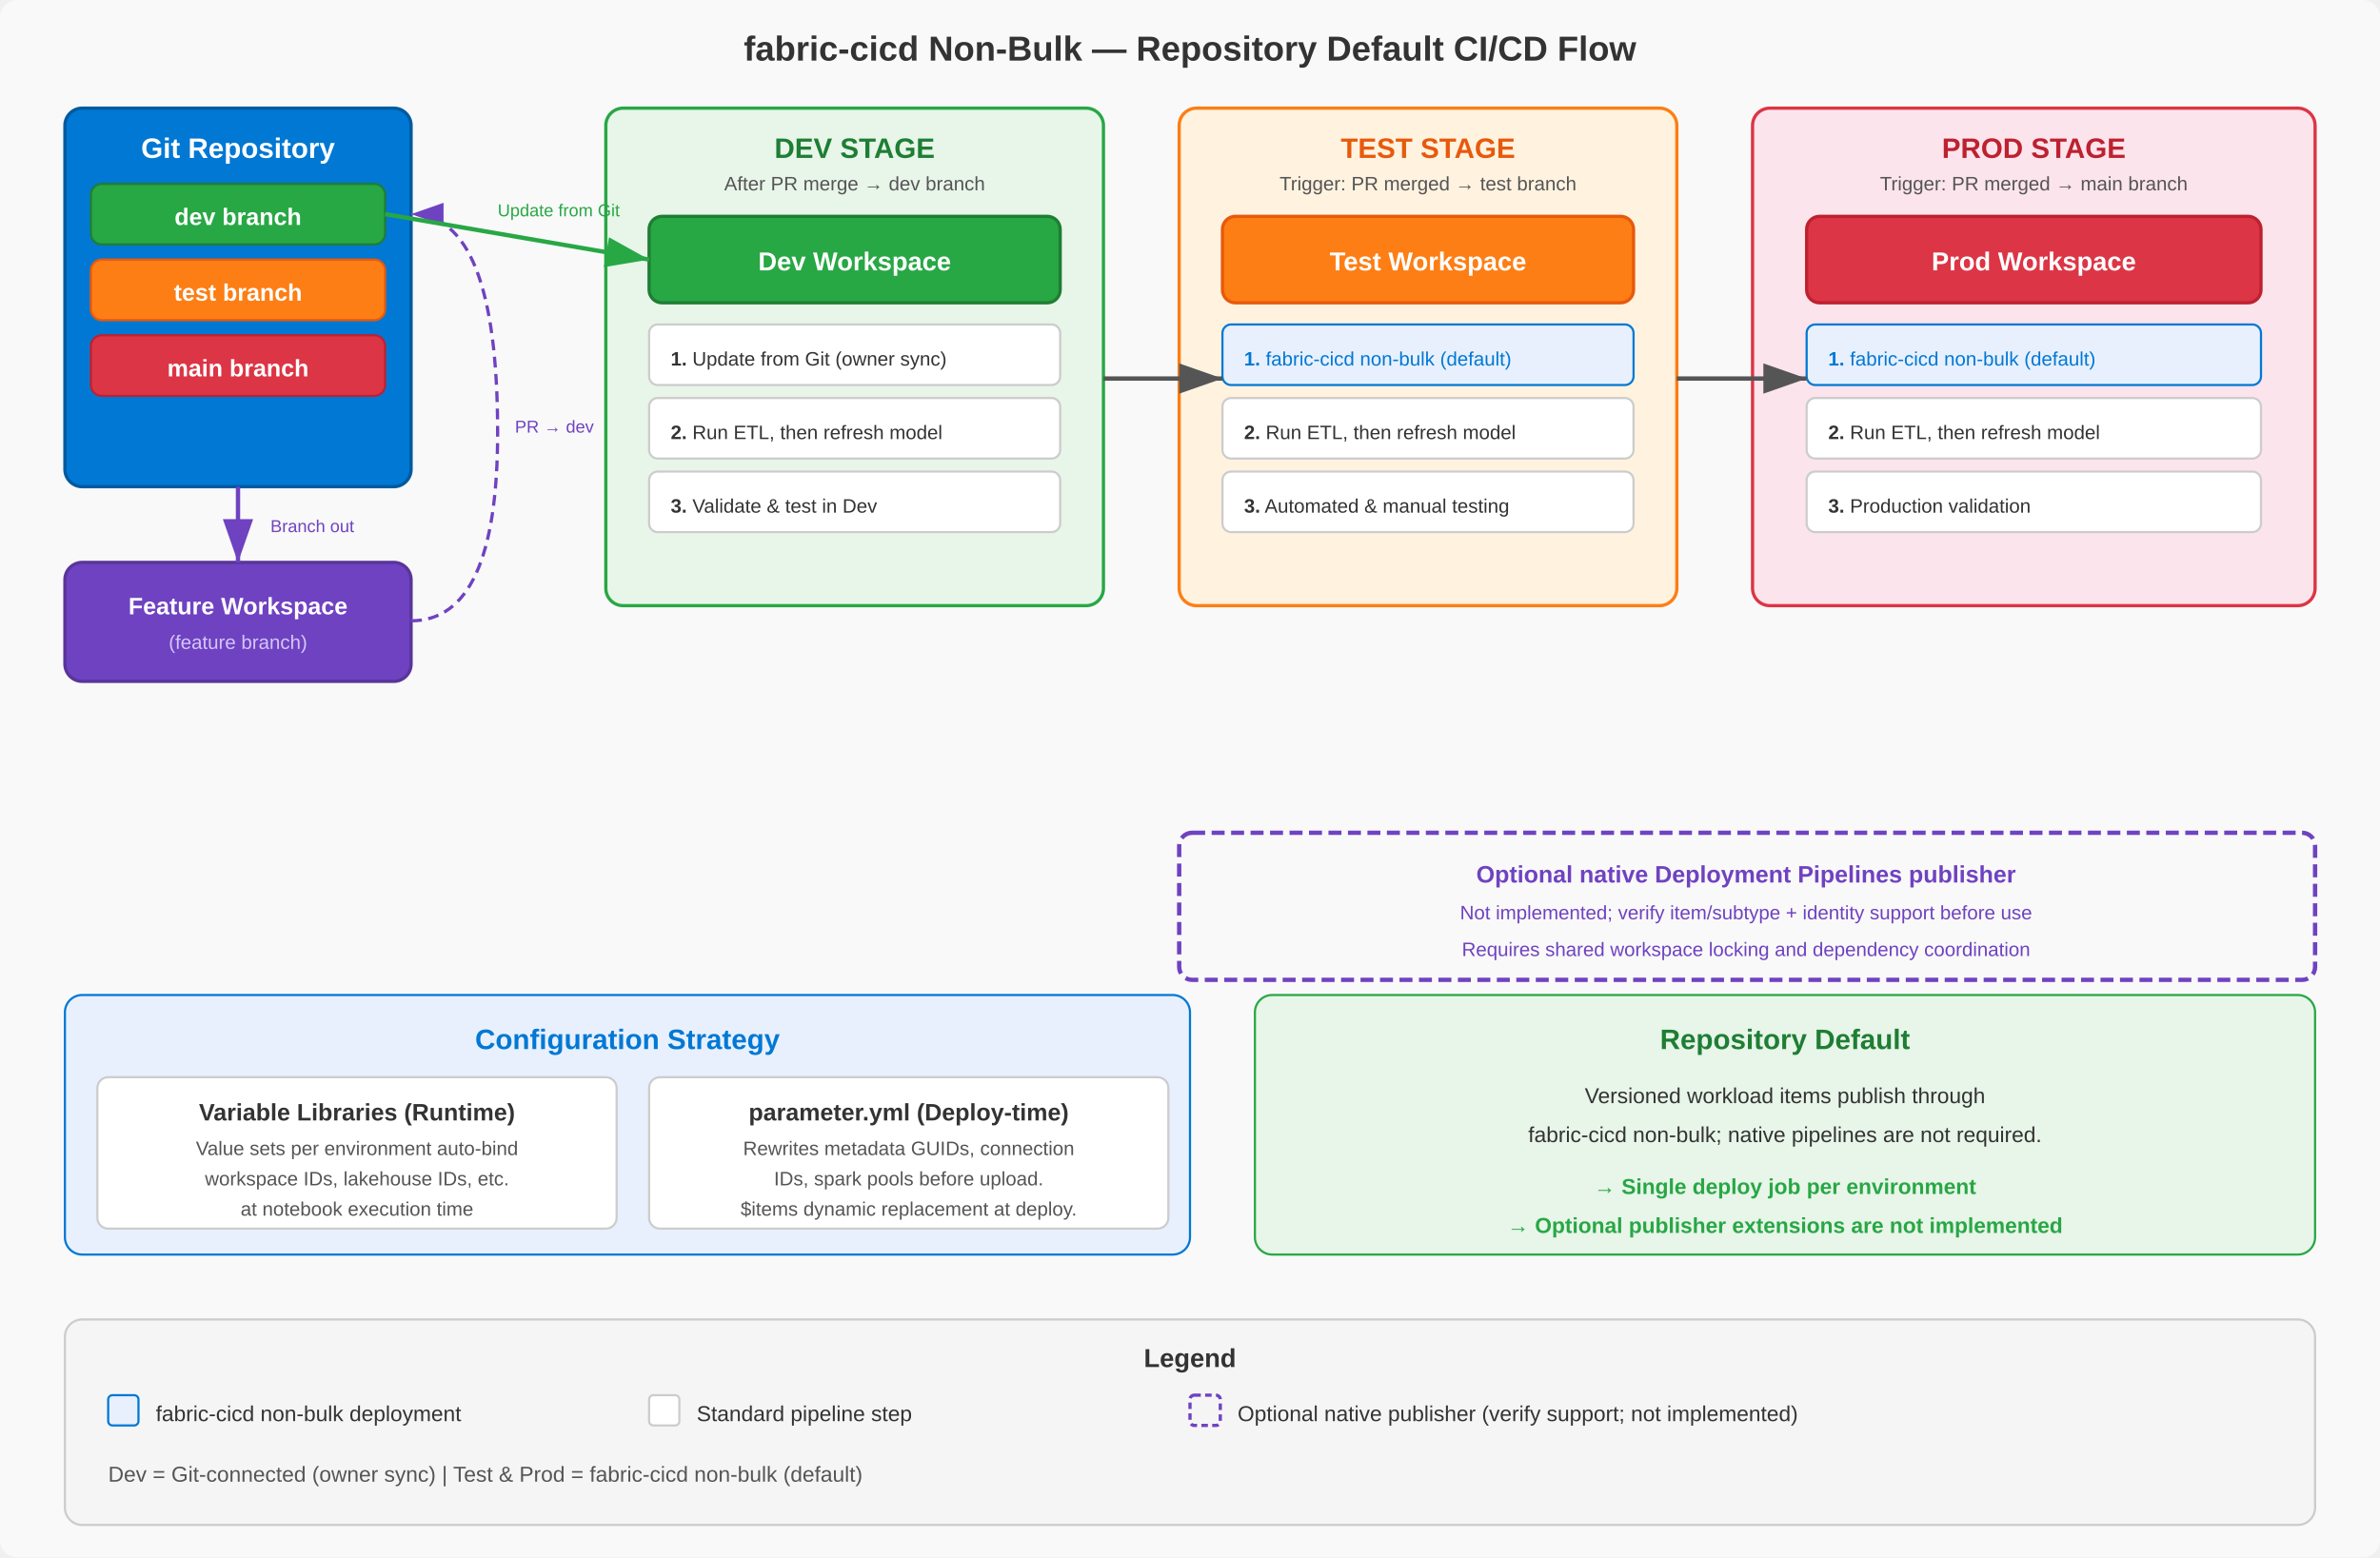
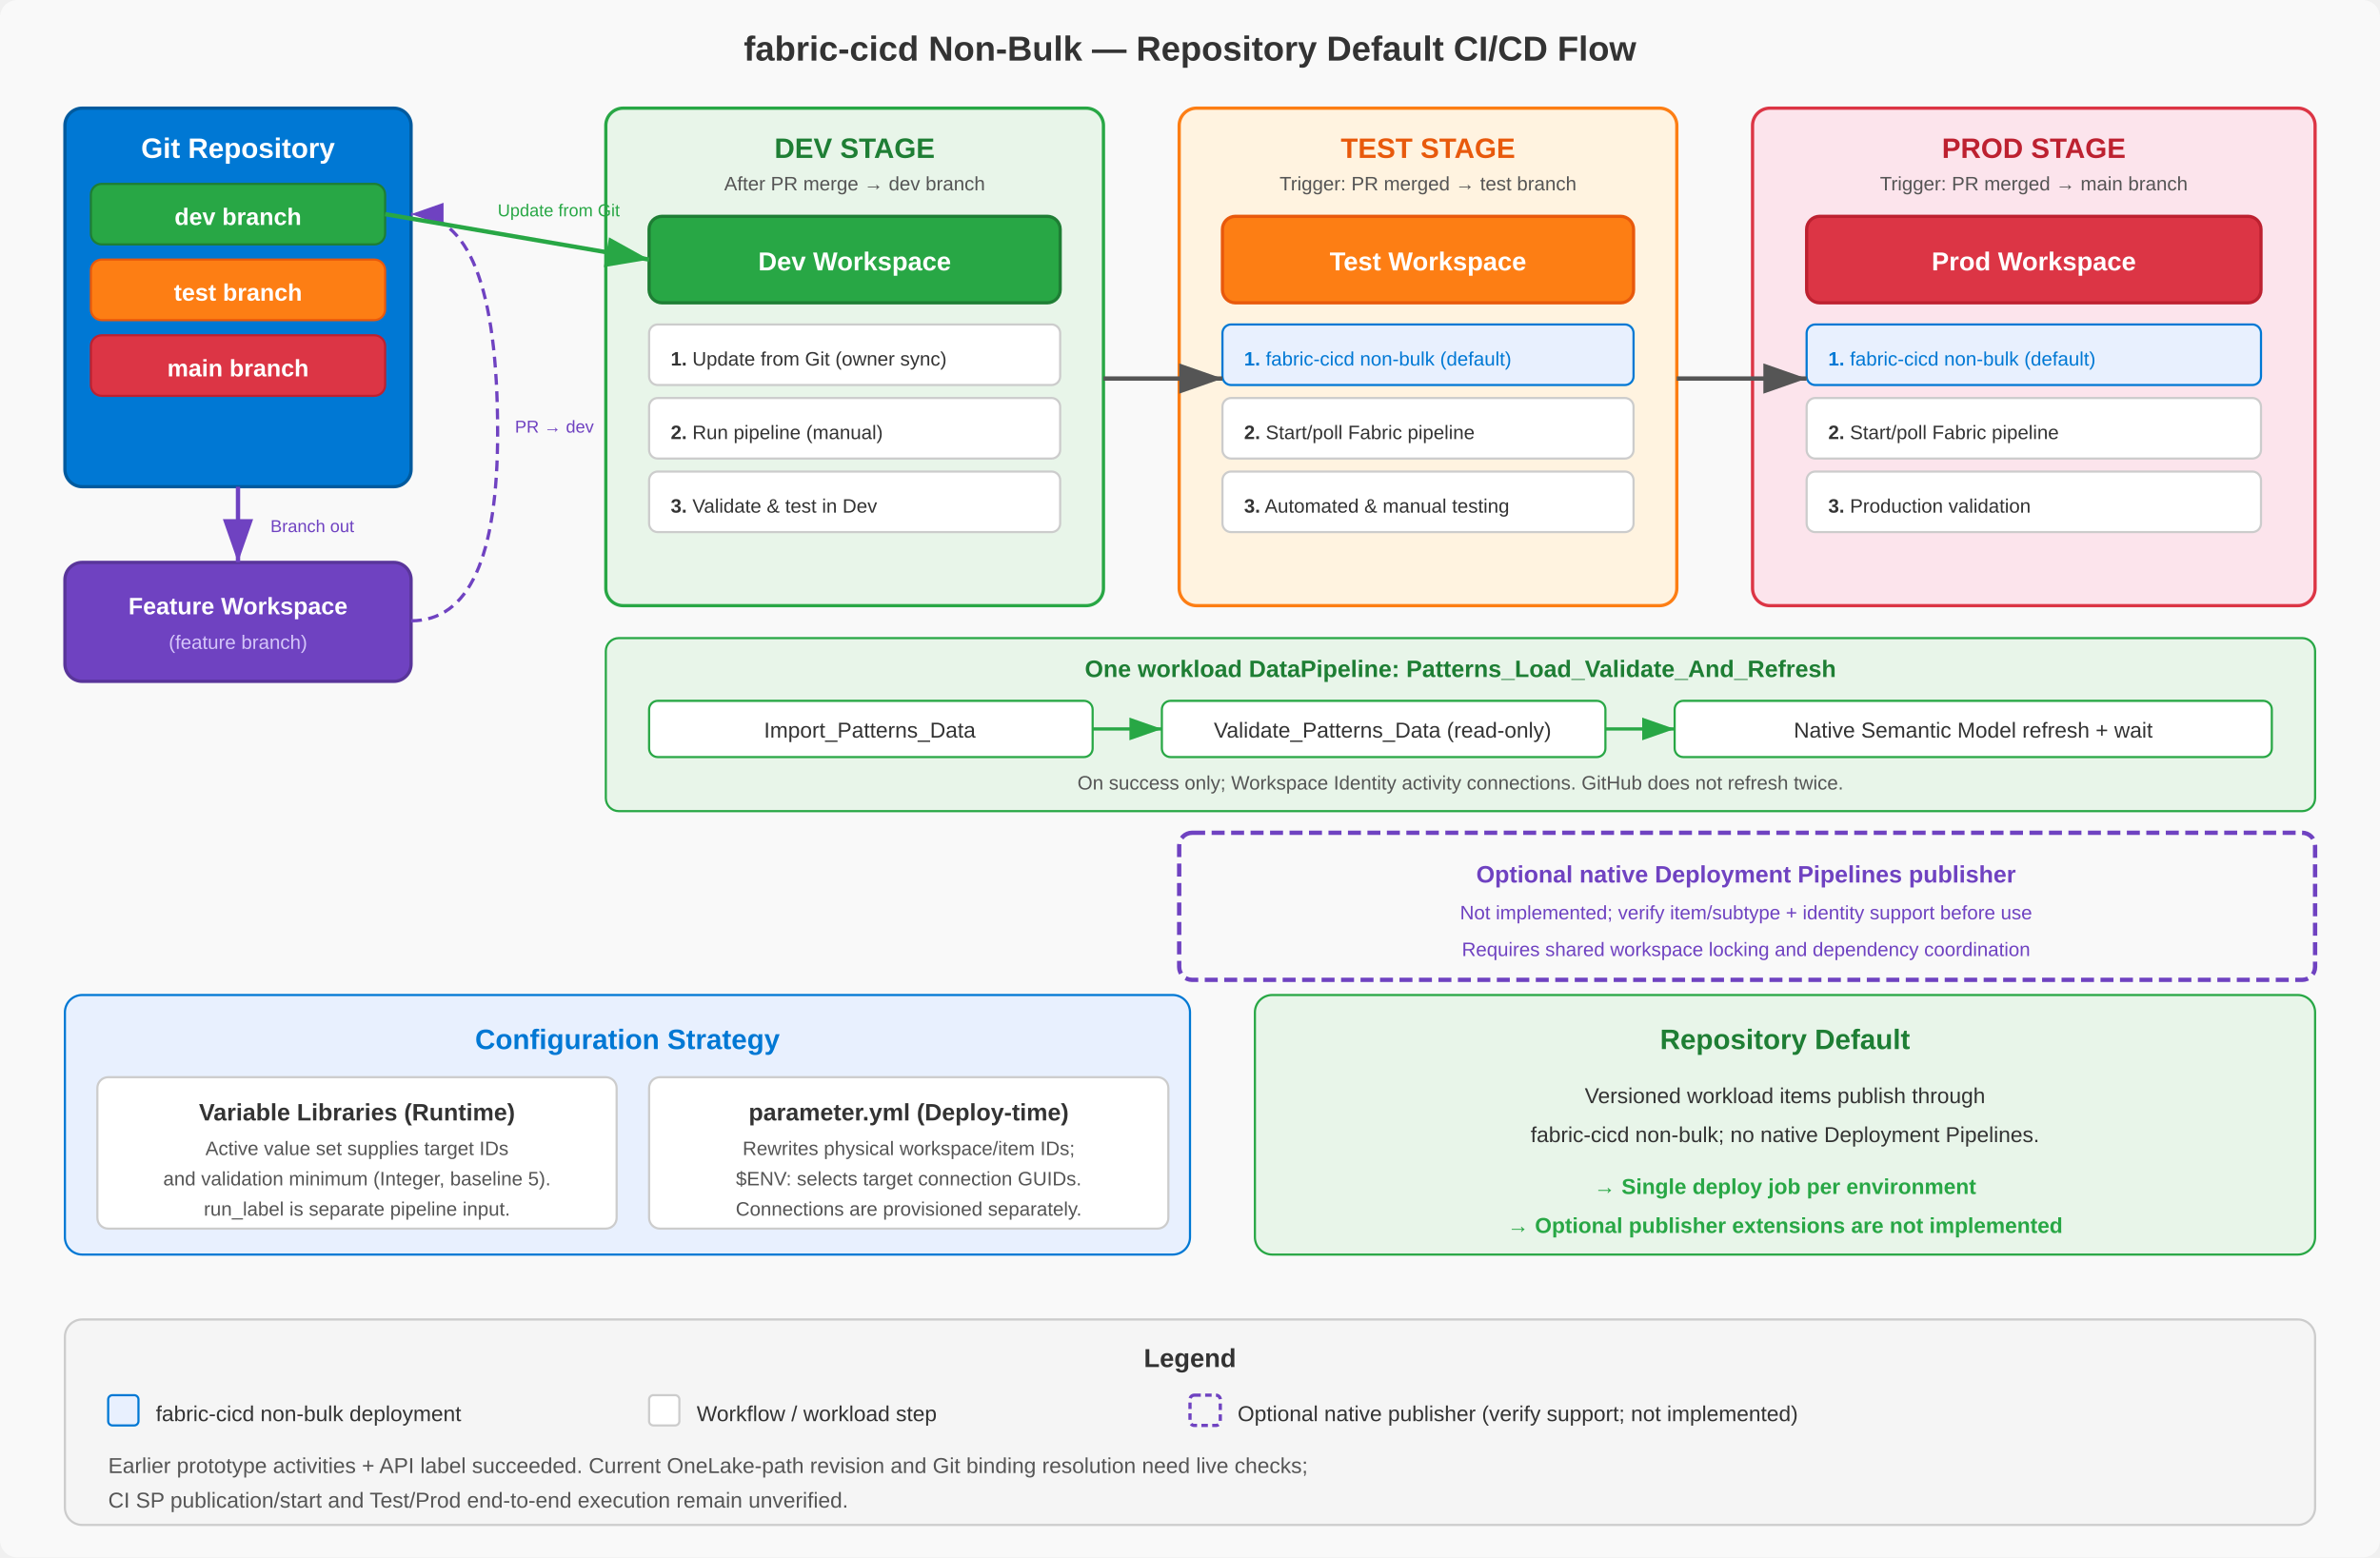
<svg xmlns="http://www.w3.org/2000/svg" viewBox="0 0 1100 720" font-family="Segoe UI, Arial, sans-serif">
  <rect width="1100" height="720" fill="#f9f9f9" rx="8" />
  <text x="550" y="28" text-anchor="middle" font-size="16" font-weight="bold" fill="#333">fabric-cicd Non-Bulk — Repository Default CI/CD Flow</text>
  <rect x="30" y="50" width="160" height="175" rx="8" fill="#0078d4" stroke="#005a9e" stroke-width="1.5" />
  <text x="110" y="73" text-anchor="middle" font-size="13" fill="#fff" font-weight="bold">Git Repository</text>
  <rect x="42" y="85" width="136" height="28" rx="5" fill="#28a745" stroke="#1e7e34" stroke-width="1" />
  <text x="110" y="104" text-anchor="middle" font-size="11" fill="#fff" font-weight="bold">dev branch</text>
  <rect x="42" y="120" width="136" height="28" rx="5" fill="#fd7e14" stroke="#e8590c" stroke-width="1" />
  <text x="110" y="139" text-anchor="middle" font-size="11" fill="#fff" font-weight="bold">test branch</text>
  <rect x="42" y="155" width="136" height="28" rx="5" fill="#dc3545" stroke="#bd2130" stroke-width="1" />
  <text x="110" y="174" text-anchor="middle" font-size="11" fill="#fff" font-weight="bold">main branch</text>
  <rect x="30" y="260" width="160" height="55" rx="8" fill="#6f42c1" stroke="#59359a" stroke-width="1.5" />
  <text x="110" y="284" text-anchor="middle" font-size="11" fill="#fff" font-weight="bold">Feature Workspace</text>
  <text x="110" y="300" text-anchor="middle" font-size="9" fill="#d4c5f9">(feature branch)</text>
  <line x1="110" y1="225" x2="110" y2="260" stroke="#6f42c1" stroke-width="2" marker-end="url(#arrowPurple)" />
  <text x="125" y="246" font-size="8" fill="#6f42c1">Branch out</text>
  <path d="M 190 287 Q 230 287 230 200 Q 230 99 190 99" fill="none" stroke="#6f42c1" stroke-width="1.5" stroke-dasharray="5,3" marker-end="url(#arrowPurple)" />
  <text x="238" y="200" font-size="8" fill="#6f42c1">PR → dev</text>
  <rect x="280" y="50" width="230" height="230" rx="8" fill="#e8f5e9" stroke="#28a745" stroke-width="1.5" />
  <text x="395" y="73" text-anchor="middle" font-size="13" font-weight="bold" fill="#1e7e34">DEV STAGE</text>
  <text x="395" y="88" text-anchor="middle" font-size="9" fill="#555">After PR merge → dev branch</text>
  <rect x="300" y="100" width="190" height="40" rx="6" fill="#28a745" stroke="#1e7e34" stroke-width="1.5" />
  <text x="395" y="125" text-anchor="middle" font-size="12" fill="#fff" font-weight="bold">Dev Workspace</text>
  <line x1="178" y1="99" x2="300" y2="120" stroke="#28a745" stroke-width="2" marker-end="url(#arrowGreen)" />
  <text x="230" y="100" font-size="8" fill="#28a745">Update from Git</text>
  <rect x="300" y="150" width="190" height="28" rx="4" fill="#fff" stroke="#ccc" stroke-width="1" />
  <text x="310" y="169" font-size="9" fill="#333">
    <tspan font-weight="bold">1.</tspan> Update from Git (owner sync)</text>
  <rect x="300" y="184" width="190" height="28" rx="4" fill="#fff" stroke="#ccc" stroke-width="1" />
  <text x="310" y="203" font-size="9" fill="#333">
-     <tspan font-weight="bold">2.</tspan> Run ETL, then refresh model</text>
+     <tspan font-weight="bold">2.</tspan> Run pipeline (manual)</text>
  <rect x="300" y="218" width="190" height="28" rx="4" fill="#fff" stroke="#ccc" stroke-width="1" />
  <text x="310" y="237" font-size="9" fill="#333">
    <tspan font-weight="bold">3.</tspan> Validate &amp; test in Dev</text>
  <rect x="545" y="50" width="230" height="230" rx="8" fill="#fff3e0" stroke="#fd7e14" stroke-width="1.5" />
  <text x="660" y="73" text-anchor="middle" font-size="13" font-weight="bold" fill="#e8590c">TEST STAGE</text>
  <text x="660" y="88" text-anchor="middle" font-size="9" fill="#555">Trigger: PR merged → test branch</text>
  <rect x="565" y="100" width="190" height="40" rx="6" fill="#fd7e14" stroke="#e8590c" stroke-width="1.5" />
  <text x="660" y="125" text-anchor="middle" font-size="12" fill="#fff" font-weight="bold">Test Workspace</text>
  <rect x="565" y="150" width="190" height="28" rx="4" fill="#e8f0fe" stroke="#0078d4" stroke-width="1" />
  <text x="575" y="169" font-size="9" fill="#0078d4">
    <tspan font-weight="bold">1.</tspan> fabric-cicd non-bulk (default)</text>
  <rect x="565" y="184" width="190" height="28" rx="4" fill="#fff" stroke="#ccc" stroke-width="1" />
  <text x="575" y="203" font-size="9" fill="#333">
-     <tspan font-weight="bold">2.</tspan> Run ETL, then refresh model</text>
+     <tspan font-weight="bold">2.</tspan> Start/poll Fabric pipeline</text>
  <rect x="565" y="218" width="190" height="28" rx="4" fill="#fff" stroke="#ccc" stroke-width="1" />
  <text x="575" y="237" font-size="9" fill="#333">
    <tspan font-weight="bold">3.</tspan> Automated &amp; manual testing</text>
  <line x1="510" y1="175" x2="565" y2="175" stroke="#555" stroke-width="2" marker-end="url(#arrow)" />
  <rect x="810" y="50" width="260" height="230" rx="8" fill="#fce4ec" stroke="#dc3545" stroke-width="1.5" />
  <text x="940" y="73" text-anchor="middle" font-size="13" font-weight="bold" fill="#bd2130">PROD STAGE</text>
  <text x="940" y="88" text-anchor="middle" font-size="9" fill="#555">Trigger: PR merged → main branch</text>
  <rect x="835" y="100" width="210" height="40" rx="6" fill="#dc3545" stroke="#bd2130" stroke-width="1.5" />
  <text x="940" y="125" text-anchor="middle" font-size="12" fill="#fff" font-weight="bold">Prod Workspace</text>
  <rect x="835" y="150" width="210" height="28" rx="4" fill="#e8f0fe" stroke="#0078d4" stroke-width="1" />
  <text x="845" y="169" font-size="9" fill="#0078d4">
    <tspan font-weight="bold">1.</tspan> fabric-cicd non-bulk (default)</text>
  <rect x="835" y="184" width="210" height="28" rx="4" fill="#fff" stroke="#ccc" stroke-width="1" />
  <text x="845" y="203" font-size="9" fill="#333">
-     <tspan font-weight="bold">2.</tspan> Run ETL, then refresh model</text>
+     <tspan font-weight="bold">2.</tspan> Start/poll Fabric pipeline</text>
  <rect x="835" y="218" width="210" height="28" rx="4" fill="#fff" stroke="#ccc" stroke-width="1" />
  <text x="845" y="237" font-size="9" fill="#333">
    <tspan font-weight="bold">3.</tspan> Production validation</text>
  <line x1="775" y1="175" x2="835" y2="175" stroke="#555" stroke-width="2" marker-end="url(#arrow)" />
+   <rect x="280" y="295" width="790" height="80" rx="6" fill="#e8f5e9" stroke="#28a745" />
+   <text x="675" y="313" text-anchor="middle" font-size="11" font-weight="bold" fill="#1e7e34">One workload DataPipeline: Patterns_Load_Validate_And_Refresh</text>
+   <rect x="300" y="324" width="205" height="26" rx="4" fill="#fff" stroke="#28a745" />
+   <text x="402" y="341" text-anchor="middle" font-size="10" fill="#333">Import_Patterns_Data</text>
+   <line x1="505" y1="337" x2="537" y2="337" stroke="#28a745" stroke-width="1.5" marker-end="url(#arrowGreen)" />
+   <rect x="537" y="324" width="205" height="26" rx="4" fill="#fff" stroke="#28a745" />
+   <text x="639" y="341" text-anchor="middle" font-size="10" fill="#333">Validate_Patterns_Data (read-only)</text>
+   <line x1="742" y1="337" x2="774" y2="337" stroke="#28a745" stroke-width="1.5" marker-end="url(#arrowGreen)" />
+   <rect x="774" y="324" width="276" height="26" rx="4" fill="#fff" stroke="#28a745" />
+   <text x="912" y="341" text-anchor="middle" font-size="10" fill="#333">Native Semantic Model refresh + wait</text>
+   <text x="675" y="365" text-anchor="middle" font-size="9" fill="#555">On success only; Workspace Identity activity connections. GitHub does not refresh twice.</text>
  <rect x="545" y="385" width="525" height="68" rx="6" fill="none" stroke="#6f42c1" stroke-width="2" stroke-dasharray="6,3" />
  <text x="807" y="408" text-anchor="middle" font-size="11" fill="#6f42c1" font-weight="bold">Optional native Deployment Pipelines publisher</text>
  <text x="807" y="425" text-anchor="middle" font-size="9" fill="#6f42c1">Not implemented; verify item/subtype + identity support before use</text>
  <text x="807" y="442" text-anchor="middle" font-size="9" fill="#6f42c1">Requires shared workspace locking and dependency coordination</text>
  <rect x="30" y="460" width="520" height="120" rx="8" fill="#e8f0fe" stroke="#0078d4" stroke-width="1" />
  <text x="290" y="485" text-anchor="middle" font-size="13" font-weight="bold" fill="#0078d4">Configuration Strategy</text>
  <rect x="45" y="498" width="240" height="70" rx="5" fill="#fff" stroke="#ccc" stroke-width="1" />
  <text x="165" y="518" text-anchor="middle" font-size="11" font-weight="bold" fill="#333">Variable Libraries (Runtime)</text>
-   <text x="165" y="534" text-anchor="middle" font-size="9" fill="#555">Value sets per environment auto-bind</text>
-   <text x="165" y="548" text-anchor="middle" font-size="9" fill="#555">workspace IDs, lakehouse IDs, etc.</text>
-   <text x="165" y="562" text-anchor="middle" font-size="9" fill="#555">at notebook execution time</text>
+   <text x="165" y="534" text-anchor="middle" font-size="9" fill="#555">Active value set supplies target IDs</text>
+   <text x="165" y="548" text-anchor="middle" font-size="9" fill="#555">and validation minimum (Integer, baseline 5).</text>
+   <text x="165" y="562" text-anchor="middle" font-size="9" fill="#555">run_label is separate pipeline input.</text>
  <rect x="300" y="498" width="240" height="70" rx="5" fill="#fff" stroke="#ccc" stroke-width="1" />
  <text x="420" y="518" text-anchor="middle" font-size="11" font-weight="bold" fill="#333">parameter.yml (Deploy-time)</text>
-   <text x="420" y="534" text-anchor="middle" font-size="9" fill="#555">Rewrites metadata GUIDs, connection</text>
-   <text x="420" y="548" text-anchor="middle" font-size="9" fill="#555">IDs, spark pools before upload.</text>
-   <text x="420" y="562" text-anchor="middle" font-size="9" fill="#555">$items dynamic replacement at deploy.</text>
+   <text x="420" y="534" text-anchor="middle" font-size="9" fill="#555">Rewrites physical workspace/item IDs;</text>
+   <text x="420" y="548" text-anchor="middle" font-size="9" fill="#555">$ENV: selects target connection GUIDs.</text>
+   <text x="420" y="562" text-anchor="middle" font-size="9" fill="#555">Connections are provisioned separately.</text>
  <rect x="580" y="460" width="490" height="120" rx="8" fill="#e8f5e9" stroke="#28a745" stroke-width="1" />
  <text x="825" y="485" text-anchor="middle" font-size="13" font-weight="bold" fill="#1e7e34">Repository Default</text>
  <text x="825" y="510" text-anchor="middle" font-size="10" fill="#333">Versioned workload items publish through</text>
-   <text x="825" y="528" text-anchor="middle" font-size="10" fill="#333">fabric-cicd non-bulk; native pipelines are not required.</text>
+   <text x="825" y="528" text-anchor="middle" font-size="10" fill="#333">fabric-cicd non-bulk; no native Deployment Pipelines.</text>
  <text x="825" y="552" text-anchor="middle" font-size="10" fill="#28a745" font-weight="bold">→ Single deploy job per environment</text>
  <text x="825" y="570" text-anchor="middle" font-size="10" fill="#28a745" font-weight="bold">→ Optional publisher extensions are not implemented</text>
  <rect x="30" y="610" width="1040" height="95" rx="8" fill="#f5f5f5" stroke="#ccc" stroke-width="1" />
  <text x="550" y="632" text-anchor="middle" font-size="12" font-weight="bold" fill="#333">Legend</text>
  <rect x="50" y="645" width="14" height="14" rx="2" fill="#e8f0fe" stroke="#0078d4" stroke-width="1" />
  <text x="72" y="657" font-size="10" fill="#333">fabric-cicd non-bulk deployment</text>
  <rect x="300" y="645" width="14" height="14" rx="2" fill="#fff" stroke="#ccc" stroke-width="1" />
-   <text x="322" y="657" font-size="10" fill="#333">Standard pipeline step</text>
+   <text x="322" y="657" font-size="10" fill="#333">Workflow / workload step</text>
  <rect x="550" y="645" width="14" height="14" rx="2" fill="none" stroke="#6f42c1" stroke-width="1.5" stroke-dasharray="3,2" />
  <text x="572" y="657" font-size="10" fill="#333">Optional native publisher (verify support; not implemented)</text>
-   <text x="50" y="685" font-size="10" fill="#555">Dev = Git-connected (owner sync) | Test &amp; Prod = fabric-cicd non-bulk (default)</text>
+   <text x="50" y="681" font-size="10" fill="#555">Earlier prototype activities + API label succeeded. Current OneLake-path revision and Git binding resolution need live checks;</text>
+   <text x="50" y="697" font-size="10" fill="#555">CI SP publication/start and Test/Prod end-to-end execution remain unverified.</text>
  <defs>
    <marker id="arrow" markerWidth="10" markerHeight="7" refX="10" refY="3.5" orient="auto">
      <polygon points="0 0, 10 3.5, 0 7" fill="#555" />
    </marker>
    <marker id="arrowGreen" markerWidth="10" markerHeight="7" refX="10" refY="3.5" orient="auto">
      <polygon points="0 0, 10 3.5, 0 7" fill="#28a745" />
    </marker>
    <marker id="arrowPurple" markerWidth="10" markerHeight="7" refX="10" refY="3.5" orient="auto">
      <polygon points="0 0, 10 3.5, 0 7" fill="#6f42c1" />
    </marker>
  </defs>
</svg>
